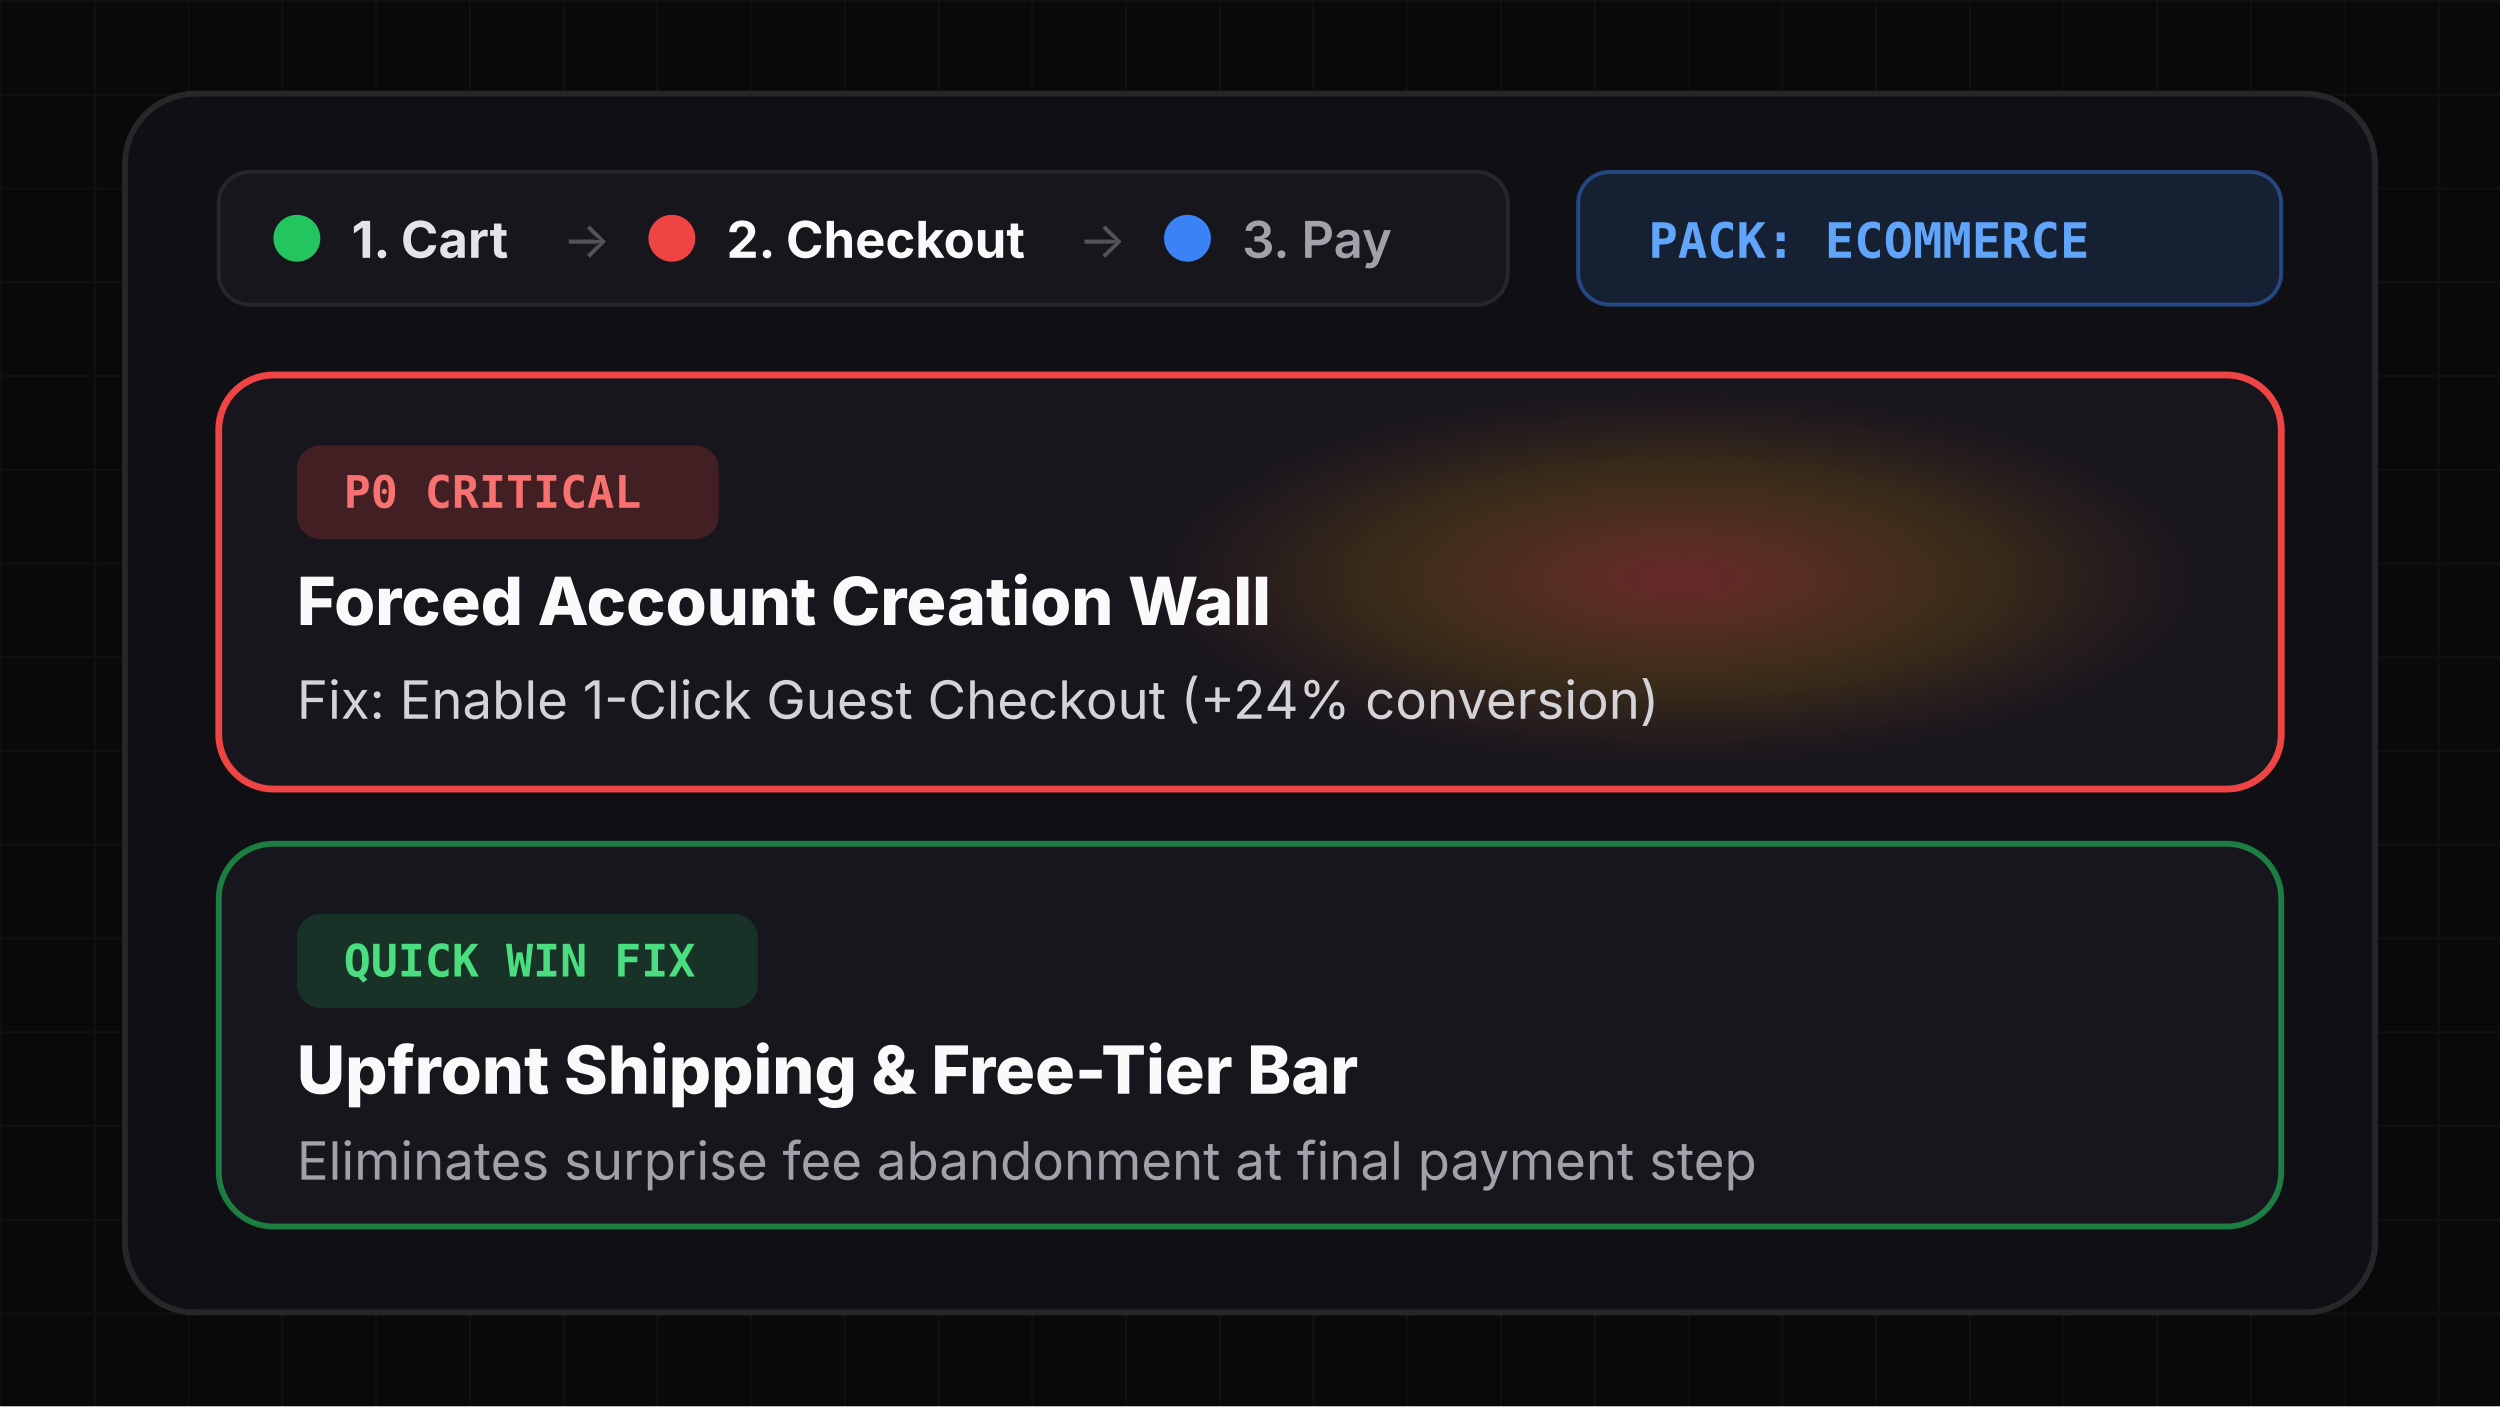
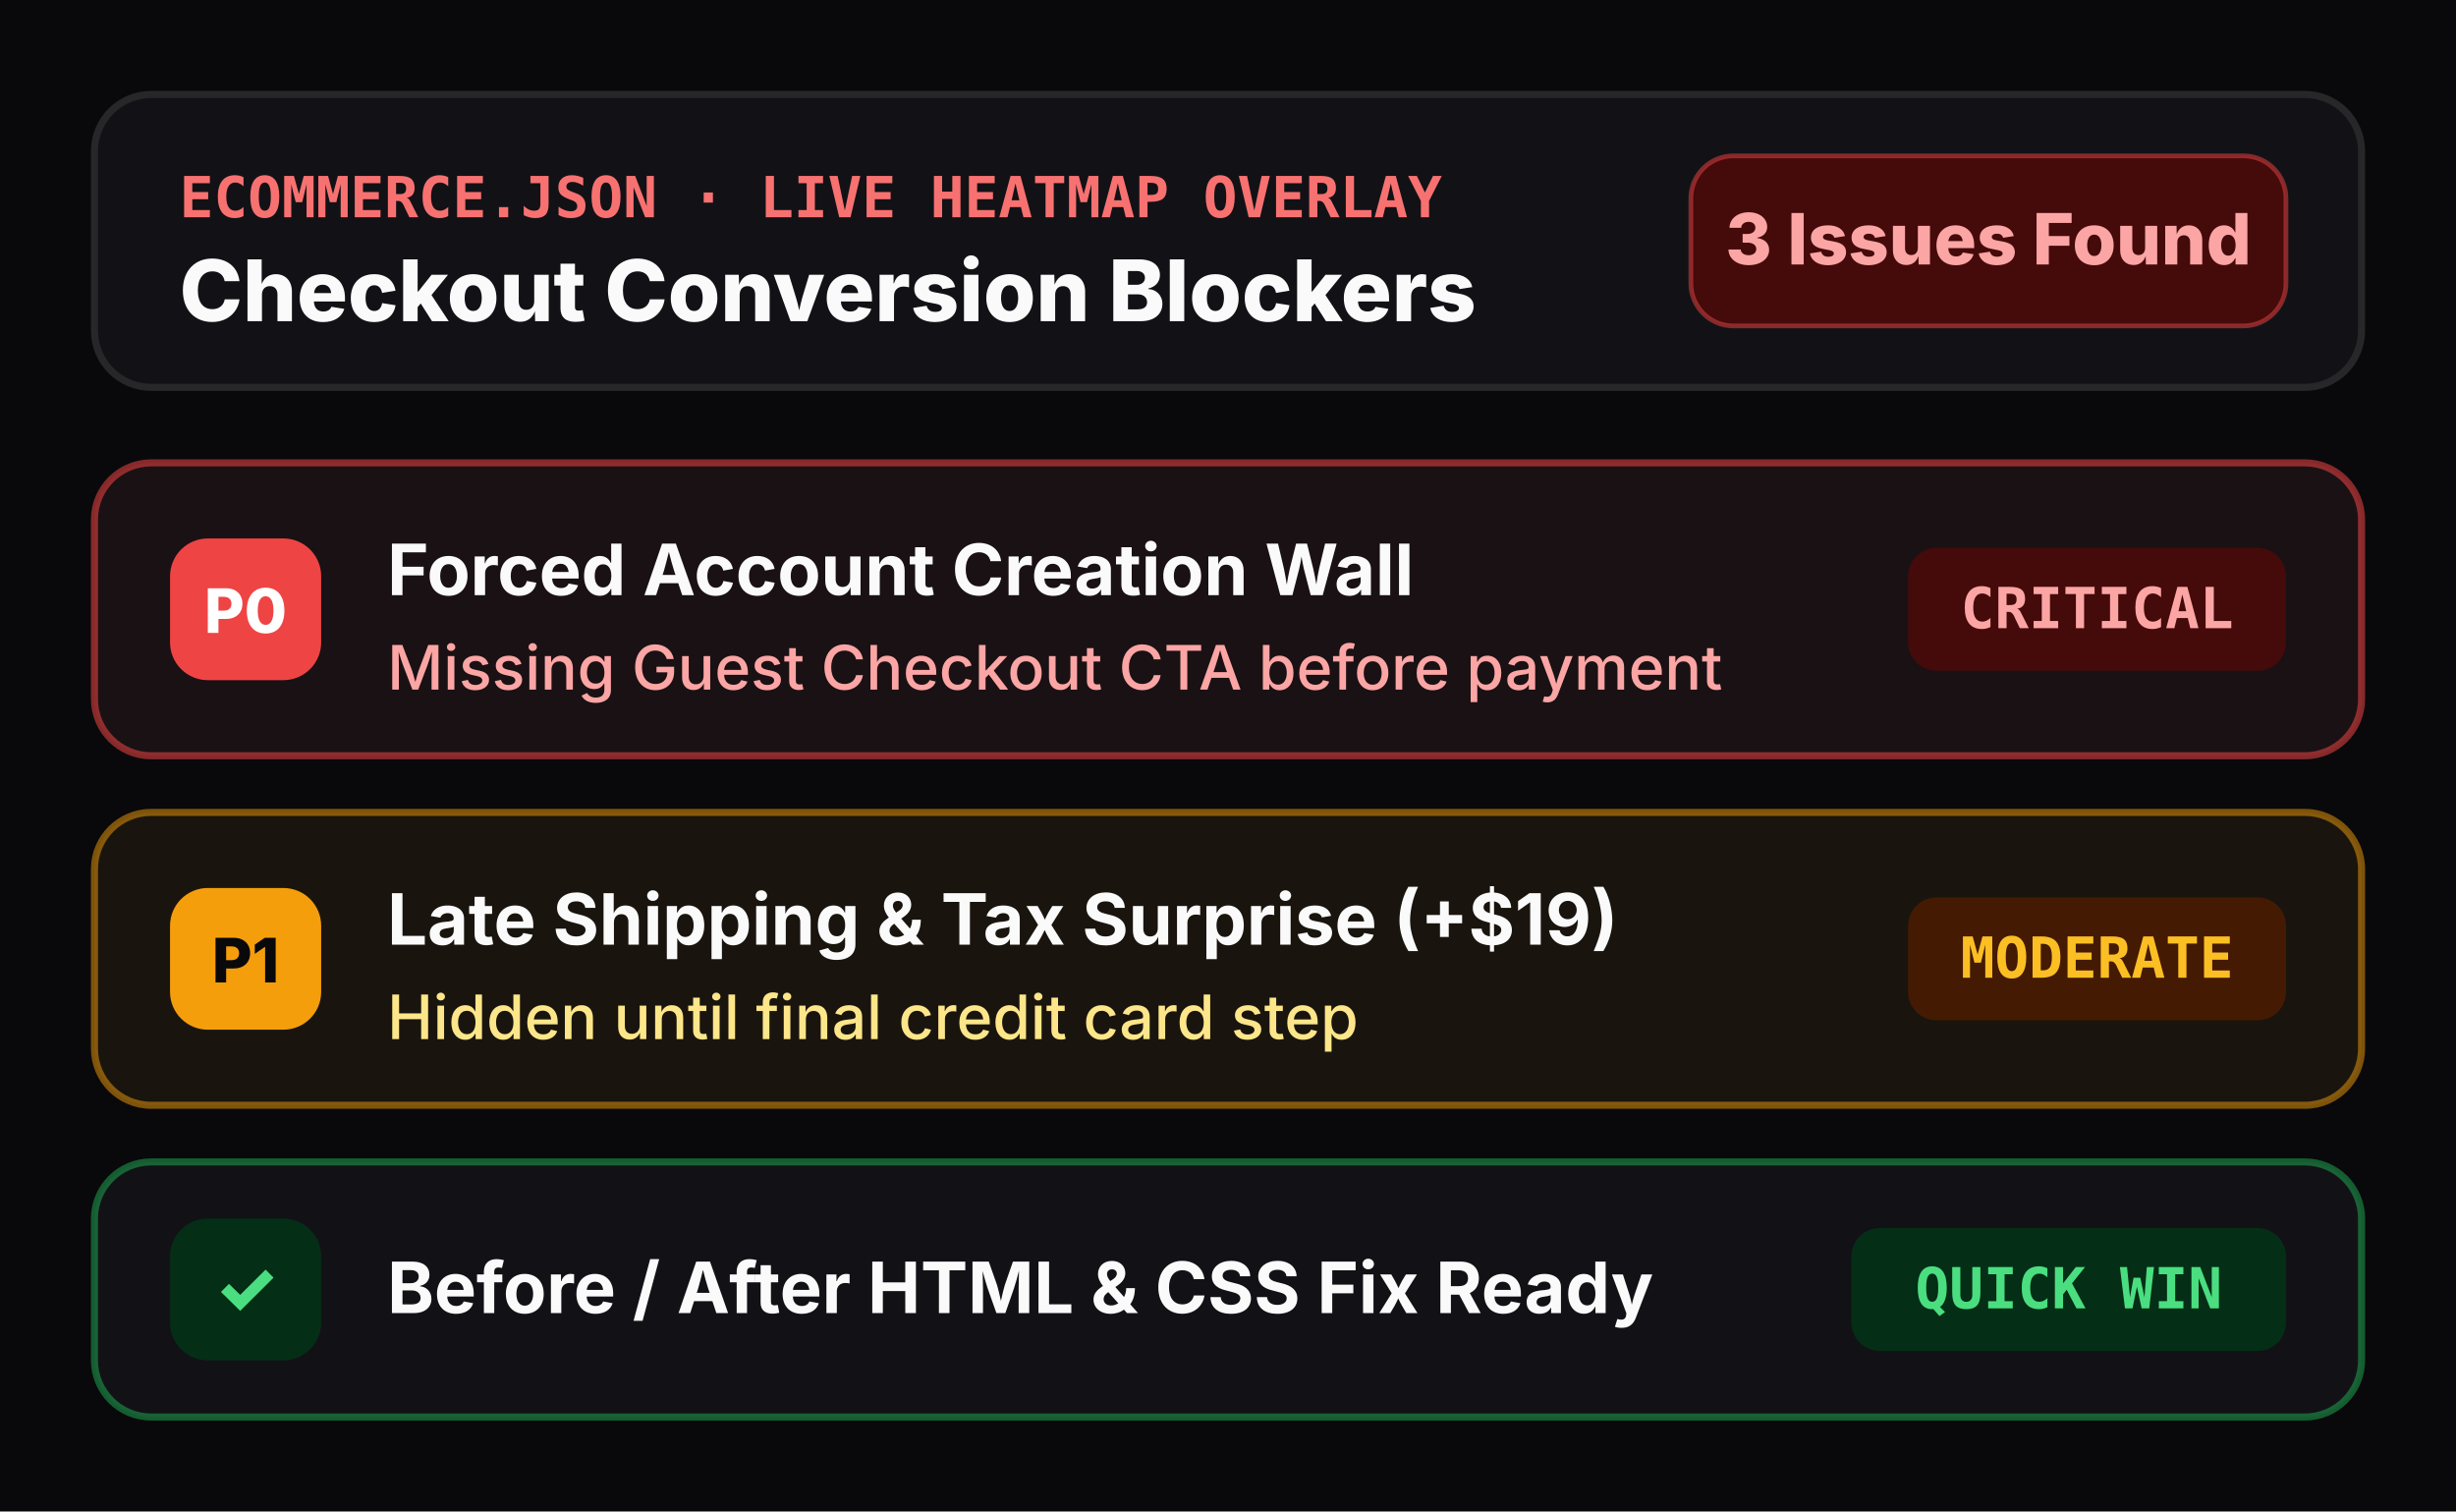
- <svg xmlns="http://www.w3.org/2000/svg" viewBox="0 0 640 360" width="640" height="360" fill="none">
-   <defs>
-     <radialGradient id="heatSpot" cx="50%" cy="50%" r="50%">
-       <stop offset="0%" stop-color="#ef4444" stop-opacity="0.38" />
-       <stop offset="60%" stop-color="#f59e0b" stop-opacity="0.14" />
-       <stop offset="100%" stop-color="#ef4444" stop-opacity="0" />
-     </radialGradient>
-     <pattern id="gridEcom" width="24" height="24" patternUnits="userSpaceOnUse">
-       <path d="M 24 0 L 0 0 0 24" fill="none" stroke="#ffffff" stroke-opacity="0.03" stroke-width="1" />
-     </pattern>
-   </defs>
-   <rect width="640" height="360" fill="#09090b" />
-   <rect width="640" height="360" fill="url(#gridEcom)" />
-   <rect x="32" y="24" width="576" height="312" rx="18" fill="#101014" stroke="#27272a" stroke-width="1.5" />
-   <rect x="56" y="44" width="330" height="34" rx="8" fill="#16161c" stroke="#27272a" />
-   <circle cx="76" cy="61" r="6" fill="#22c55e" />
-   <text x="90" y="66" fill="#e4e4e7" font-family="Inter, sans-serif" font-size="13" font-weight="700">1. Cart</text>
-   <text x="144" y="66" fill="#52525b" font-family="Inter, sans-serif" font-size="13">→</text>
-   <circle cx="172" cy="61" r="6" fill="#ef4444" />
-   <text x="186" y="66" fill="#fafafa" font-family="Inter, sans-serif" font-size="13" font-weight="700">2. Checkout</text>
-   <text x="276" y="66" fill="#52525b" font-family="Inter, sans-serif" font-size="13">→</text>
-   <circle cx="304" cy="61" r="6" fill="#3b82f6" />
-   <text x="318" y="66" fill="#a1a1aa" font-family="Inter, sans-serif" font-size="13" font-weight="600">3. Pay</text>
-   <rect x="404" y="44" width="180" height="34" rx="8" fill="#3b82f6" fill-opacity="0.14" stroke="#3b82f6" stroke-opacity="0.45" />
-   <text x="422" y="66" fill="#60a5fa" font-family="SF Mono, monospace" font-size="12.5" font-weight="700">PACK: ECOMMERCE</text>
-   <rect x="56" y="96" width="528" height="106" rx="14" fill="#16161c" stroke="#ef4444" stroke-width="1.75" />
-   <ellipse cx="430" cy="148" rx="140" ry="50" fill="url(#heatSpot)" />
-   <rect x="76" y="114" width="108" height="24" rx="6" fill="#ef4444" fill-opacity="0.2" />
-   <text x="88" y="130" fill="#f87171" font-family="SF Mono, monospace" font-size="11.5" font-weight="700">P0 CRITICAL</text>
-   <text x="76" y="160" fill="#fafafa" font-family="Inter, sans-serif" font-size="17" font-weight="800">Forced Account Creation Wall</text>
-   <text x="76" y="184" fill="#d4d4d8" font-family="Inter, sans-serif" font-size="13.5">Fix: Enable 1-Click Guest Checkout (+24% conversion)</text>
-   <rect x="56" y="216" width="528" height="98" rx="14" fill="#16161c" stroke="#22c55e" stroke-opacity="0.6" stroke-width="1.5" />
-   <rect x="76" y="234" width="118" height="24" rx="6" fill="#22c55e" fill-opacity="0.16" />
-   <text x="88" y="250" fill="#4ade80" font-family="SF Mono, monospace" font-size="11.5" font-weight="700">QUICK WIN FIX</text>
-   <text x="76" y="280" fill="#fafafa" font-family="Inter, sans-serif" font-size="17" font-weight="800">Upfront Shipping &amp; Free-Tier Bar</text>
-   <text x="76" y="302" fill="#a1a1aa" font-family="Inter, sans-serif" font-size="13.5">Eliminates surprise fee abandonment at final payment step</text>
+ <svg xmlns="http://www.w3.org/2000/svg" viewBox="0 0 520 320" width="520" height="320" fill="none">
+   <rect width="520" height="320" fill="#09090B" />
+   <rect x="20" y="20" width="480" height="62" rx="12" fill="#121216" stroke="#27272A" stroke-width="1.5" />
+   <text x="38" y="46" fill="#F87171" font-family="ui-monospace, SFMono-Regular, monospace" font-size="12" font-weight="700">ECOMMERCE.JSON · LIVE HEATMAP OVERLAY</text>
+   <text x="38" y="68" fill="#FAFAFA" font-family="Inter, -apple-system, sans-serif" font-size="18" font-weight="800">Checkout Conversion Blockers</text>
+   <rect x="358" y="33" width="126" height="36" rx="9" fill="#450A0A" stroke="#EF4444" stroke-opacity="0.5" />
+   <text x="421" y="56" text-anchor="middle" fill="#FCA5A5" font-family="Inter, -apple-system, sans-serif" font-size="15" font-weight="800">3 Issues Found</text>
+   <rect x="20" y="98" width="480" height="62" rx="12" fill="#1A1114" stroke="#EF4444" stroke-opacity="0.55" stroke-width="1.5" />
+   <rect x="36" y="114" width="32" height="30" rx="8" fill="#EF4444" />
+   <text x="52" y="134" text-anchor="middle" fill="#FFFFFF" font-family="Inter, -apple-system, sans-serif" font-size="13" font-weight="800">P0</text>
+   <text x="82" y="126" fill="#FAFAFA" font-family="Inter, -apple-system, sans-serif" font-size="15" font-weight="700">Forced Account Creation Wall</text>
+   <text x="82" y="146" fill="#FCA5A5" font-family="Inter, -apple-system, sans-serif" font-size="13" font-weight="500">Missing Guest Checkout CTA before payment</text>
+   <rect x="404" y="116" width="80" height="26" rx="6" fill="#450A0A" />
+   <text x="444" y="133" text-anchor="middle" fill="#FCA5A5" font-family="ui-monospace, SFMono-Regular, monospace" font-size="12" font-weight="700">CRITICAL</text>
+   <rect x="20" y="172" width="480" height="62" rx="12" fill="#19150E" stroke="#F59E0B" stroke-opacity="0.5" stroke-width="1.5" />
+   <rect x="36" y="188" width="32" height="30" rx="8" fill="#F59E0B" />
+   <text x="52" y="208" text-anchor="middle" fill="#09090B" font-family="Inter, -apple-system, sans-serif" font-size="13" font-weight="800">P1</text>
+   <text x="82" y="200" fill="#FAFAFA" font-family="Inter, -apple-system, sans-serif" font-size="15" font-weight="700">Late Shipping &amp; Tax Surprise (+$19)</text>
+   <text x="82" y="220" fill="#FDE68A" font-family="Inter, -apple-system, sans-serif" font-size="13" font-weight="500">Hidden until final credit card step</text>
+   <rect x="404" y="190" width="80" height="26" rx="6" fill="#451A03" />
+   <text x="444" y="207" text-anchor="middle" fill="#FBBF24" font-family="ui-monospace, SFMono-Regular, monospace" font-size="12" font-weight="700">MODERATE</text>
+   <rect x="20" y="246" width="480" height="54" rx="12" fill="#121216" stroke="#22C55E" stroke-opacity="0.45" stroke-width="1.5" />
+   <rect x="36" y="258" width="32" height="30" rx="8" fill="#052E16" />
+   <text x="52" y="278" text-anchor="middle" fill="#4ADE80" font-family="Inter, -apple-system, sans-serif" font-size="15" font-weight="800">✓</text>
+   <text x="82" y="278" fill="#FAFAFA" font-family="Inter, -apple-system, sans-serif" font-size="15" font-weight="700">Before / After HTML &amp; CSS Fix Ready</text>
+   <rect x="392" y="260" width="92" height="26" rx="6" fill="#052E16" />
+   <text x="438" y="277" text-anchor="middle" fill="#4ADE80" font-family="ui-monospace, SFMono-Regular, monospace" font-size="12" font-weight="700">QUICK WIN</text>
</svg>
